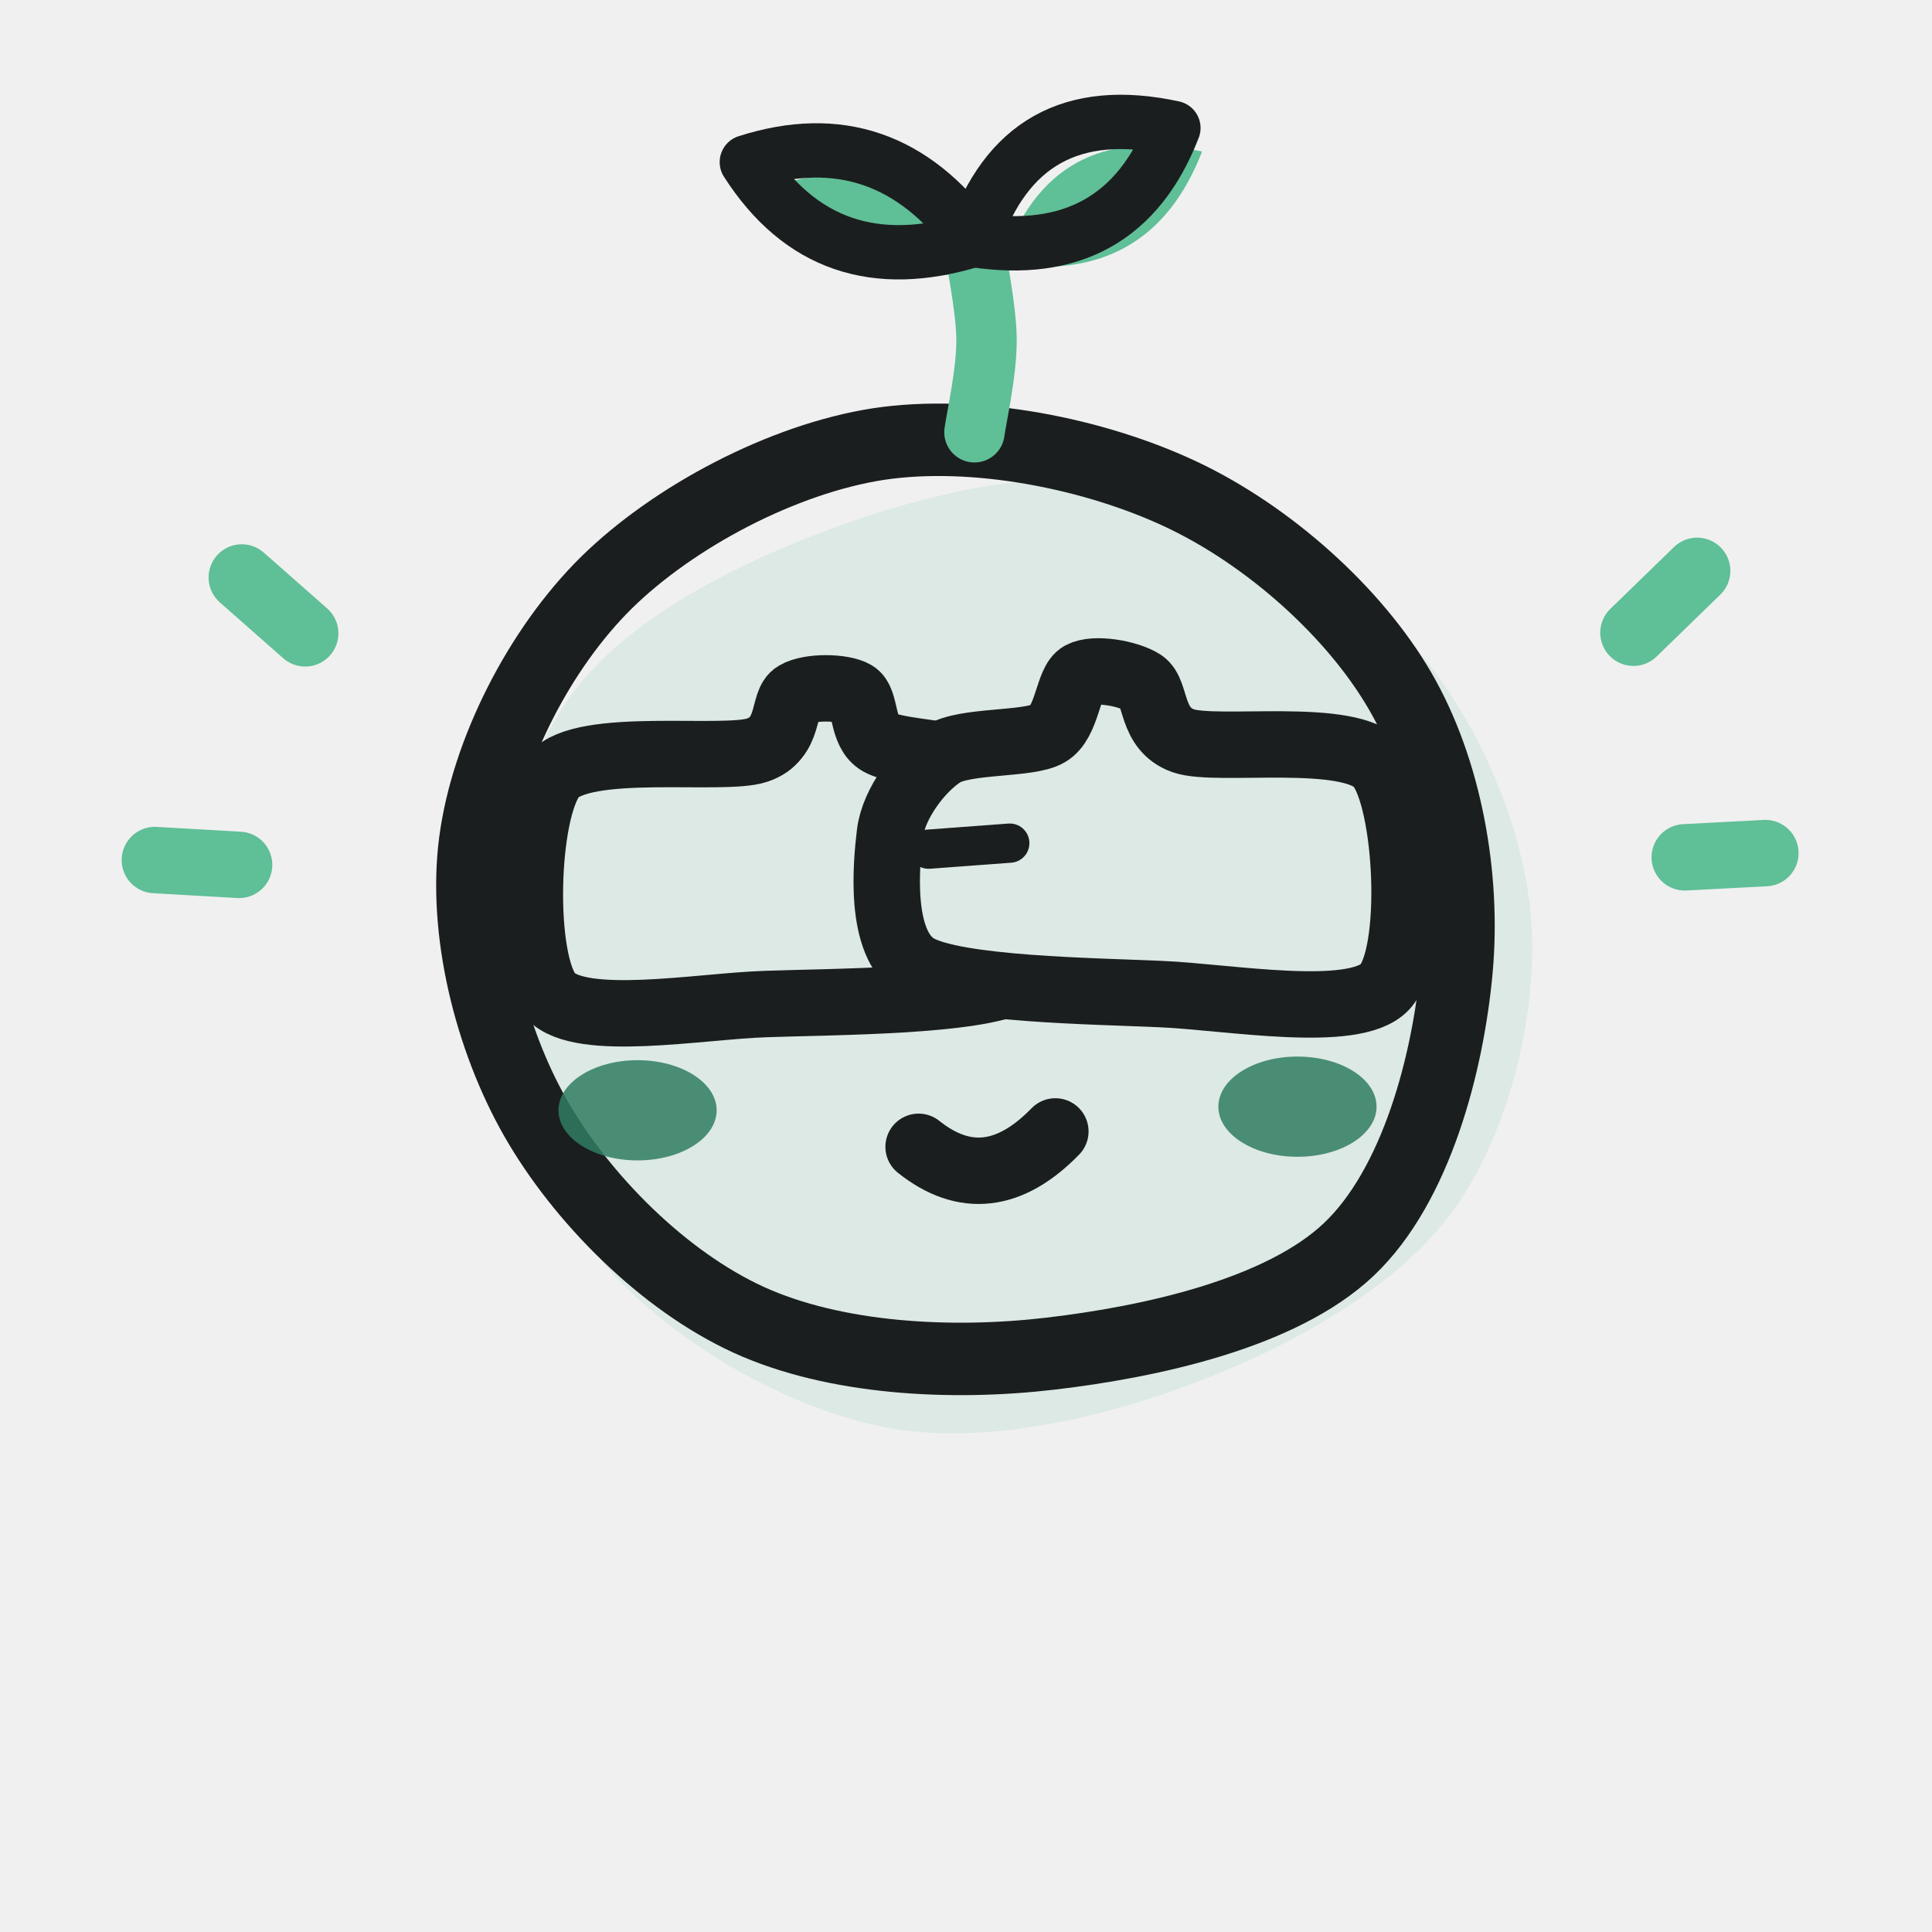
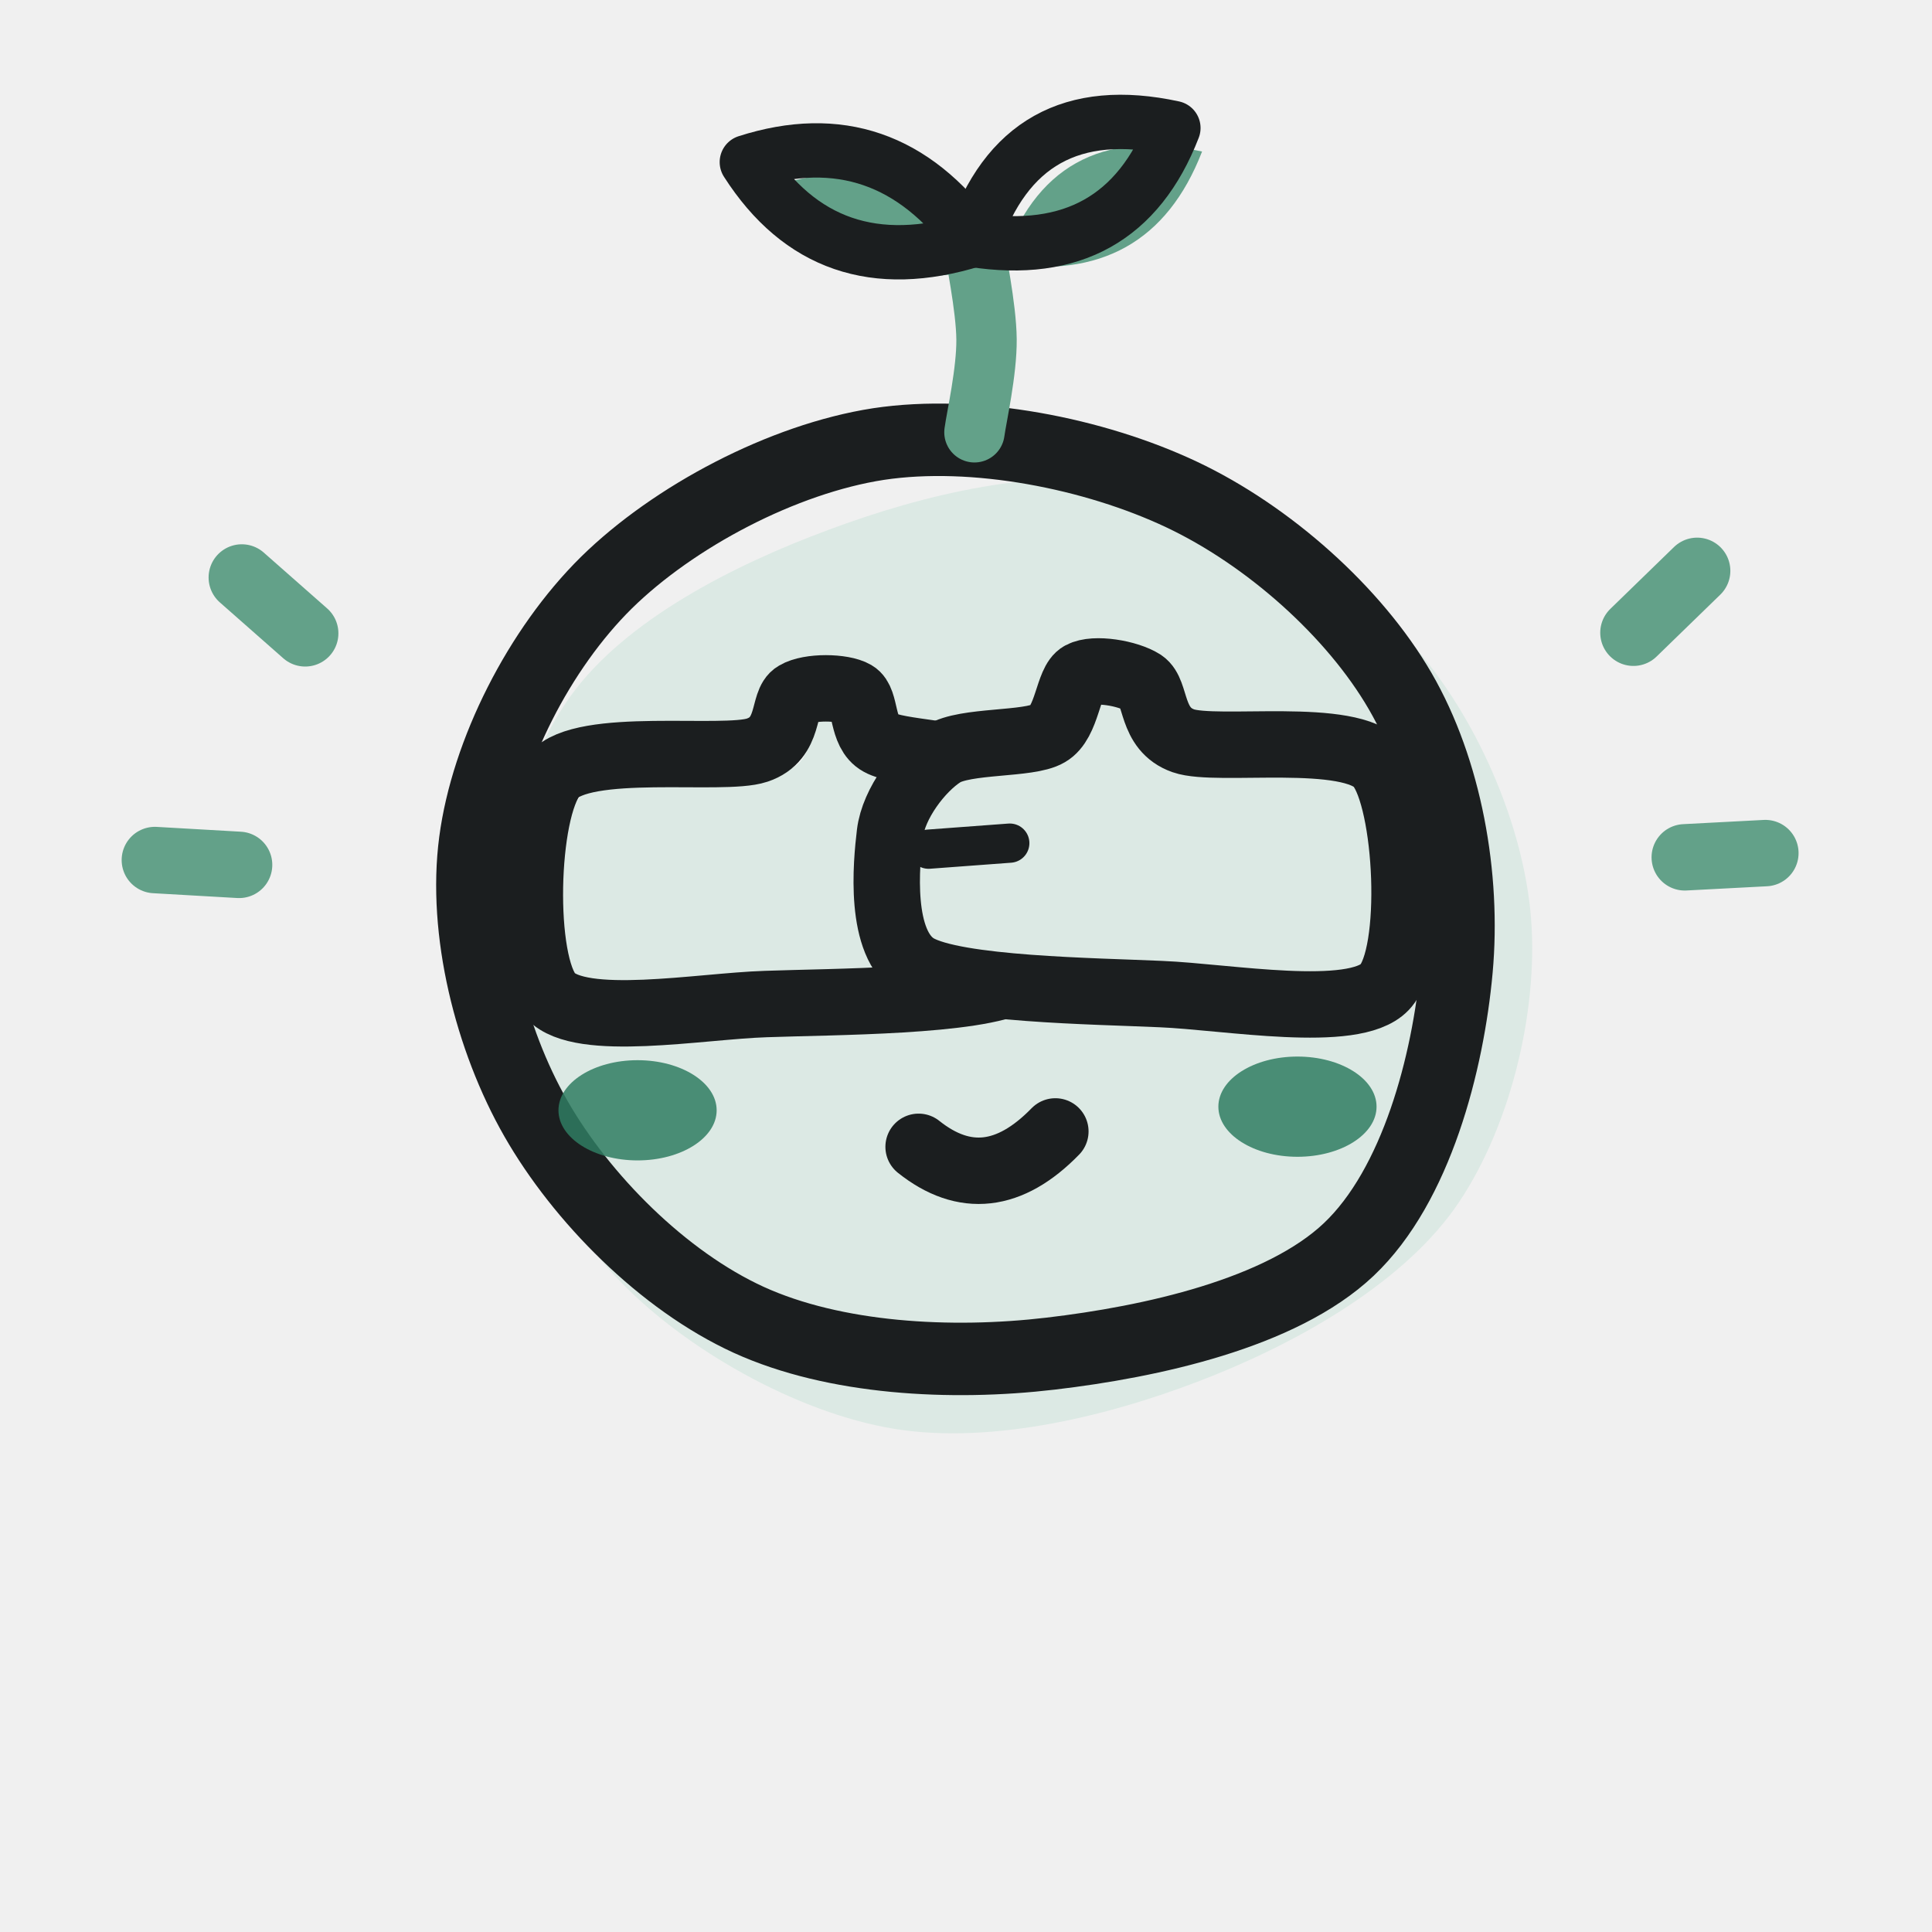
<svg xmlns="http://www.w3.org/2000/svg" viewBox="0 0 64 64" width="64" height="64">
  <path d="M27.45 17.55C30.58 16.38 34.49 15.43 37.7 16.05C40.91 16.67 44.56 18.88 46.73 21.28C48.89 23.68 50.48 27.32 50.72 30.45C50.96 33.58 49.99 37.51 48.16 40.07C46.32 42.62 42.84 44.56 39.7 45.76C36.57 46.96 32.59 47.91 29.33 47.28C26.07 46.66 22.28 44.45 20.15 42.02C18.02 39.58 16.75 35.83 16.54 32.68C16.33 29.52 17.08 25.58 18.9 23.06C20.71 20.54 24.31 18.71 27.45 17.55Z" fill="#DCE9E4" />
  <path d="M17.75 37.05 C16.24 34.41 15.35 30.83 15.74 27.88 C16.13 24.92 17.86 21.5 20.09 19.3 C22.32 17.11 25.93 15.2 29.1 14.71 C32.28 14.23 36.26 15.02 39.14 16.38 C42.02 17.74 44.86 20.27 46.38 22.89 C47.9 25.51 48.53 29.04 48.25 32.12 C47.97 35.21 46.92 39.27 44.68 41.39 C42.44 43.51 38.13 44.45 34.81 44.84 C31.5 45.23 27.65 45.02 24.8 43.72 C21.96 42.42 19.26 39.69 17.75 37.05Z" fill="none" stroke="#1B1E1F" stroke-width="2.4" stroke-linecap="round" stroke-linejoin="round" />
-   <path d="M33.19 8.73Q30.25 4.69 25.69 6.15Q28.31 10.24 33.19 8.73Z" fill="#5FBF97" />
-   <path d="M33.19 8.73Q38.09 9.49 39.82 5.02Q34.79 3.93 33.19 8.73Z" fill="#5FBF97" />
-   <path d="M32.28 14.32 C32.35 13.81 32.69 12.31 32.68 11.24 C32.67 10.17 32.31 8.47 32.23 7.91" fill="none" stroke="#5FBF97" stroke-width="2" stroke-linecap="round" stroke-linejoin="round" />
+   <path d="M33.19 8.73Q30.25 4.69 25.69 6.15Q28.31 10.24 33.19 8.73Z" fill="#63A189" />
+   <path d="M33.19 8.73Q38.09 9.49 39.82 5.02Q34.79 3.93 33.19 8.73Z" fill="#63A189" />
+   <path d="M32.28 14.32 C32.35 13.81 32.69 12.31 32.68 11.24 C32.67 10.17 32.31 8.47 32.23 7.91" fill="none" stroke="#63A189" stroke-width="2" stroke-linecap="round" stroke-linejoin="round" />
  <path d="M32.24 7.95 Q29.3 3.91 24.74 5.37 Q27.36 9.46 32.24 7.95Z" fill="none" stroke="#1B1E1F" stroke-width="1.8" stroke-linecap="round" stroke-linejoin="round" />
  <path d="M32.24 7.95 Q37.14 8.71 38.87 4.24 Q33.84 3.15 32.24 7.95Z" fill="none" stroke="#1B1E1F" stroke-width="1.8" stroke-linecap="round" stroke-linejoin="round" />
  <ellipse cx="21.12" cy="36.78" rx="2.62" ry="1.66" fill="#2F7D62" fill-opacity="0.85" />
  <ellipse cx="42.98" cy="36.66" rx="2.62" ry="1.66" fill="#2F7D62" fill-opacity="0.85" />
  <path d="M30.43 37.99 Q32.7 39.8 34.96 37.48" fill="none" stroke="#1B1E1F" stroke-width="2.2" stroke-linecap="round" stroke-linejoin="round" />
  <path d="M18.34 25.69 C19.31 24.54 23.95 25.23 25.08 24.85 C26.22 24.47 25.9 23.26 26.36 23 C26.81 22.73 27.92 22.75 28.31 22.98 C28.71 23.21 28.52 24.26 29.14 24.6 C29.75 24.95 31.88 24.93 32.66 25.43 C33.44 25.93 34.47 27.13 34.61 28.12 C34.75 29.12 34.98 31.73 33.67 32.46 C32.36 33.19 27.55 33.18 25.37 33.26 C23.18 33.33 19.24 34.06 18.24 32.99 C17.25 31.92 17.37 26.84 18.34 25.69Z" fill="#FFFFFF" />
  <path d="M19.19 26.43C20.16 25.28 24.8 25.97 25.93 25.59C27.07 25.21 26.75 24 27.21 23.74C27.66 23.47 28.77 23.49 29.16 23.72C29.56 23.95 29.37 25 29.99 25.34C30.6 25.69 32.73 25.67 33.51 26.17C34.29 26.67 35.32 27.87 35.46 28.86C35.6 29.86 35.83 32.47 34.52 33.2C33.21 33.93 28.4 33.92 26.22 34C24.03 34.07 20.09 34.8 19.09 33.73C18.1 32.66 18.22 27.58 19.19 26.43Z" fill="#DCE9E4" />
  <path d="M18.34 25.69 C19.31 24.54 23.95 25.23 25.08 24.85 C26.22 24.47 25.9 23.26 26.36 23 C26.81 22.73 27.92 22.75 28.31 22.98 C28.71 23.21 28.52 24.26 29.14 24.6 C29.75 24.95 31.88 24.93 32.66 25.43 C33.44 25.93 34.47 27.13 34.61 28.12 C34.75 29.12 34.98 31.73 33.67 32.46 C32.36 33.19 27.55 33.18 25.37 33.26 C23.18 33.33 19.24 34.06 18.24 32.99 C17.25 31.92 17.37 26.84 18.34 25.69Z" fill="none" stroke="#1B1E1F" stroke-width="2.2" stroke-linecap="round" stroke-linejoin="round" />
  <path d="M30.55 28.33 l2.69 0.2" fill="none" stroke="#1B1E1F" stroke-width="1.3" stroke-linecap="round" stroke-linejoin="round" />
  <path d="M45.69 25.36 C44.75 24.2 40.31 24.93 39.2 24.54 C38.09 24.15 38.33 22.93 37.85 22.61 C37.37 22.3 36.25 22.11 35.81 22.35 C35.37 22.58 35.37 23.93 34.72 24.3 C34.08 24.68 31.97 24.51 31.23 24.98 C30.49 25.45 29.6 26.61 29.48 27.61 C29.36 28.61 29.1 31.27 30.37 32.03 C31.65 32.78 36.26 32.83 38.45 32.93 C40.65 33.02 44.84 33.78 45.87 32.7 C46.89 31.63 46.64 26.52 45.69 25.36Z" fill="#FFFFFF" />
  <path d="M46.53 25.84C45.59 24.68 41.15 25.41 40.04 25.02C38.93 24.63 39.17 23.41 38.69 23.09C38.21 22.78 37.09 22.59 36.65 22.83C36.21 23.06 36.21 24.41 35.56 24.78C34.92 25.16 32.81 24.99 32.07 25.46C31.33 25.93 30.44 27.09 30.32 28.09C30.2 29.09 29.94 31.75 31.21 32.51C32.49 33.26 37.1 33.31 39.29 33.41C41.49 33.5 45.68 34.26 46.71 33.18C47.73 32.11 47.48 27 46.53 25.84Z" fill="#DCE9E4" />
  <path d="M45.69 25.36 C44.75 24.2 40.31 24.93 39.2 24.54 C38.09 24.15 38.33 22.93 37.85 22.61 C37.37 22.3 36.25 22.11 35.81 22.35 C35.37 22.58 35.37 23.93 34.72 24.3 C34.08 24.68 31.97 24.51 31.23 24.98 C30.49 25.45 29.6 26.61 29.48 27.61 C29.36 28.61 29.1 31.27 30.37 32.03 C31.65 32.78 36.26 32.83 38.45 32.93 C40.65 33.02 44.84 33.78 45.87 32.7 C46.89 31.63 46.64 26.52 45.69 25.36Z" fill="none" stroke="#1B1E1F" stroke-width="2.2" stroke-linecap="round" stroke-linejoin="round" />
  <path d="M33.45 27.93 l-2.69 0.2" fill="none" stroke="#1B1E1F" stroke-width="1.3" stroke-linecap="round" stroke-linejoin="round" />
-   <path d="M10.11 20.98 l-2.1 -1.85" fill="none" stroke="#5FBF97" stroke-width="2.2" stroke-linecap="round" stroke-linejoin="round" />
-   <path d="M7.92 28.65 l-2.79 -0.16" fill="none" stroke="#5FBF97" stroke-width="2.2" stroke-linecap="round" stroke-linejoin="round" />
-   <path d="M54.11 20.96 l2.11 -2.05" fill="none" stroke="#5FBF97" stroke-width="2.2" stroke-linecap="round" stroke-linejoin="round" />
-   <path d="M55.81 28.4 l2.67 -0.14" fill="none" stroke="#5FBF97" stroke-width="2.2" stroke-linecap="round" stroke-linejoin="round" />
+   <path d="M10.11 20.98 l-2.1 -1.85" fill="none" stroke="#63A189" stroke-width="2.2" stroke-linecap="round" stroke-linejoin="round" />
+   <path d="M7.92 28.65 l-2.79 -0.16" fill="none" stroke="#63A189" stroke-width="2.2" stroke-linecap="round" stroke-linejoin="round" />
+   <path d="M54.11 20.96 l2.11 -2.05" fill="none" stroke="#63A189" stroke-width="2.2" stroke-linecap="round" stroke-linejoin="round" />
+   <path d="M55.81 28.4 l2.67 -0.14" fill="none" stroke="#63A189" stroke-width="2.2" stroke-linecap="round" stroke-linejoin="round" />
</svg>
